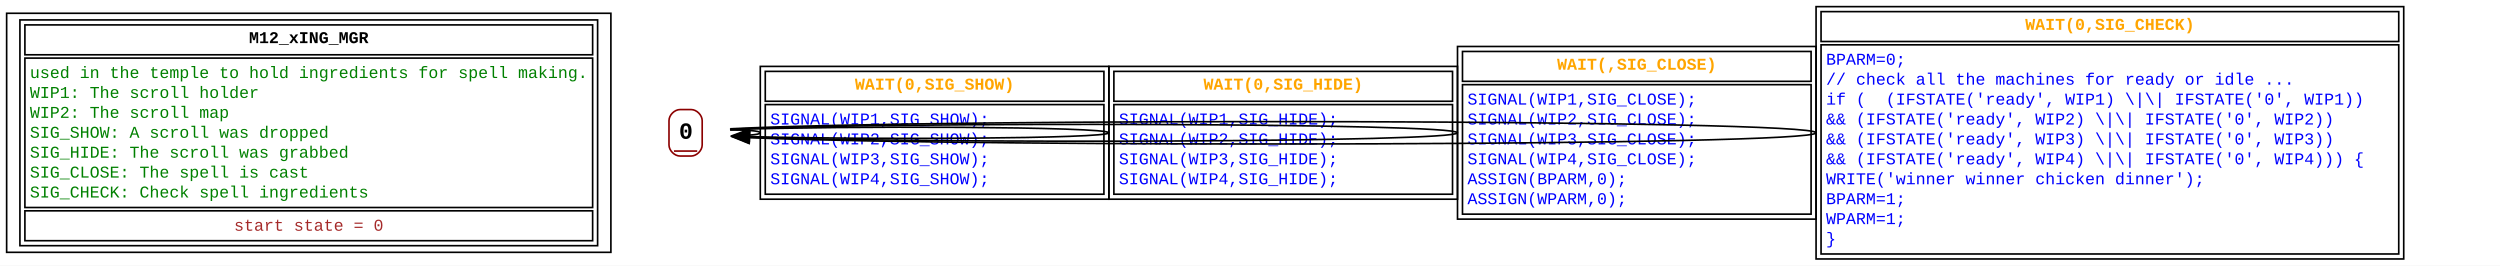
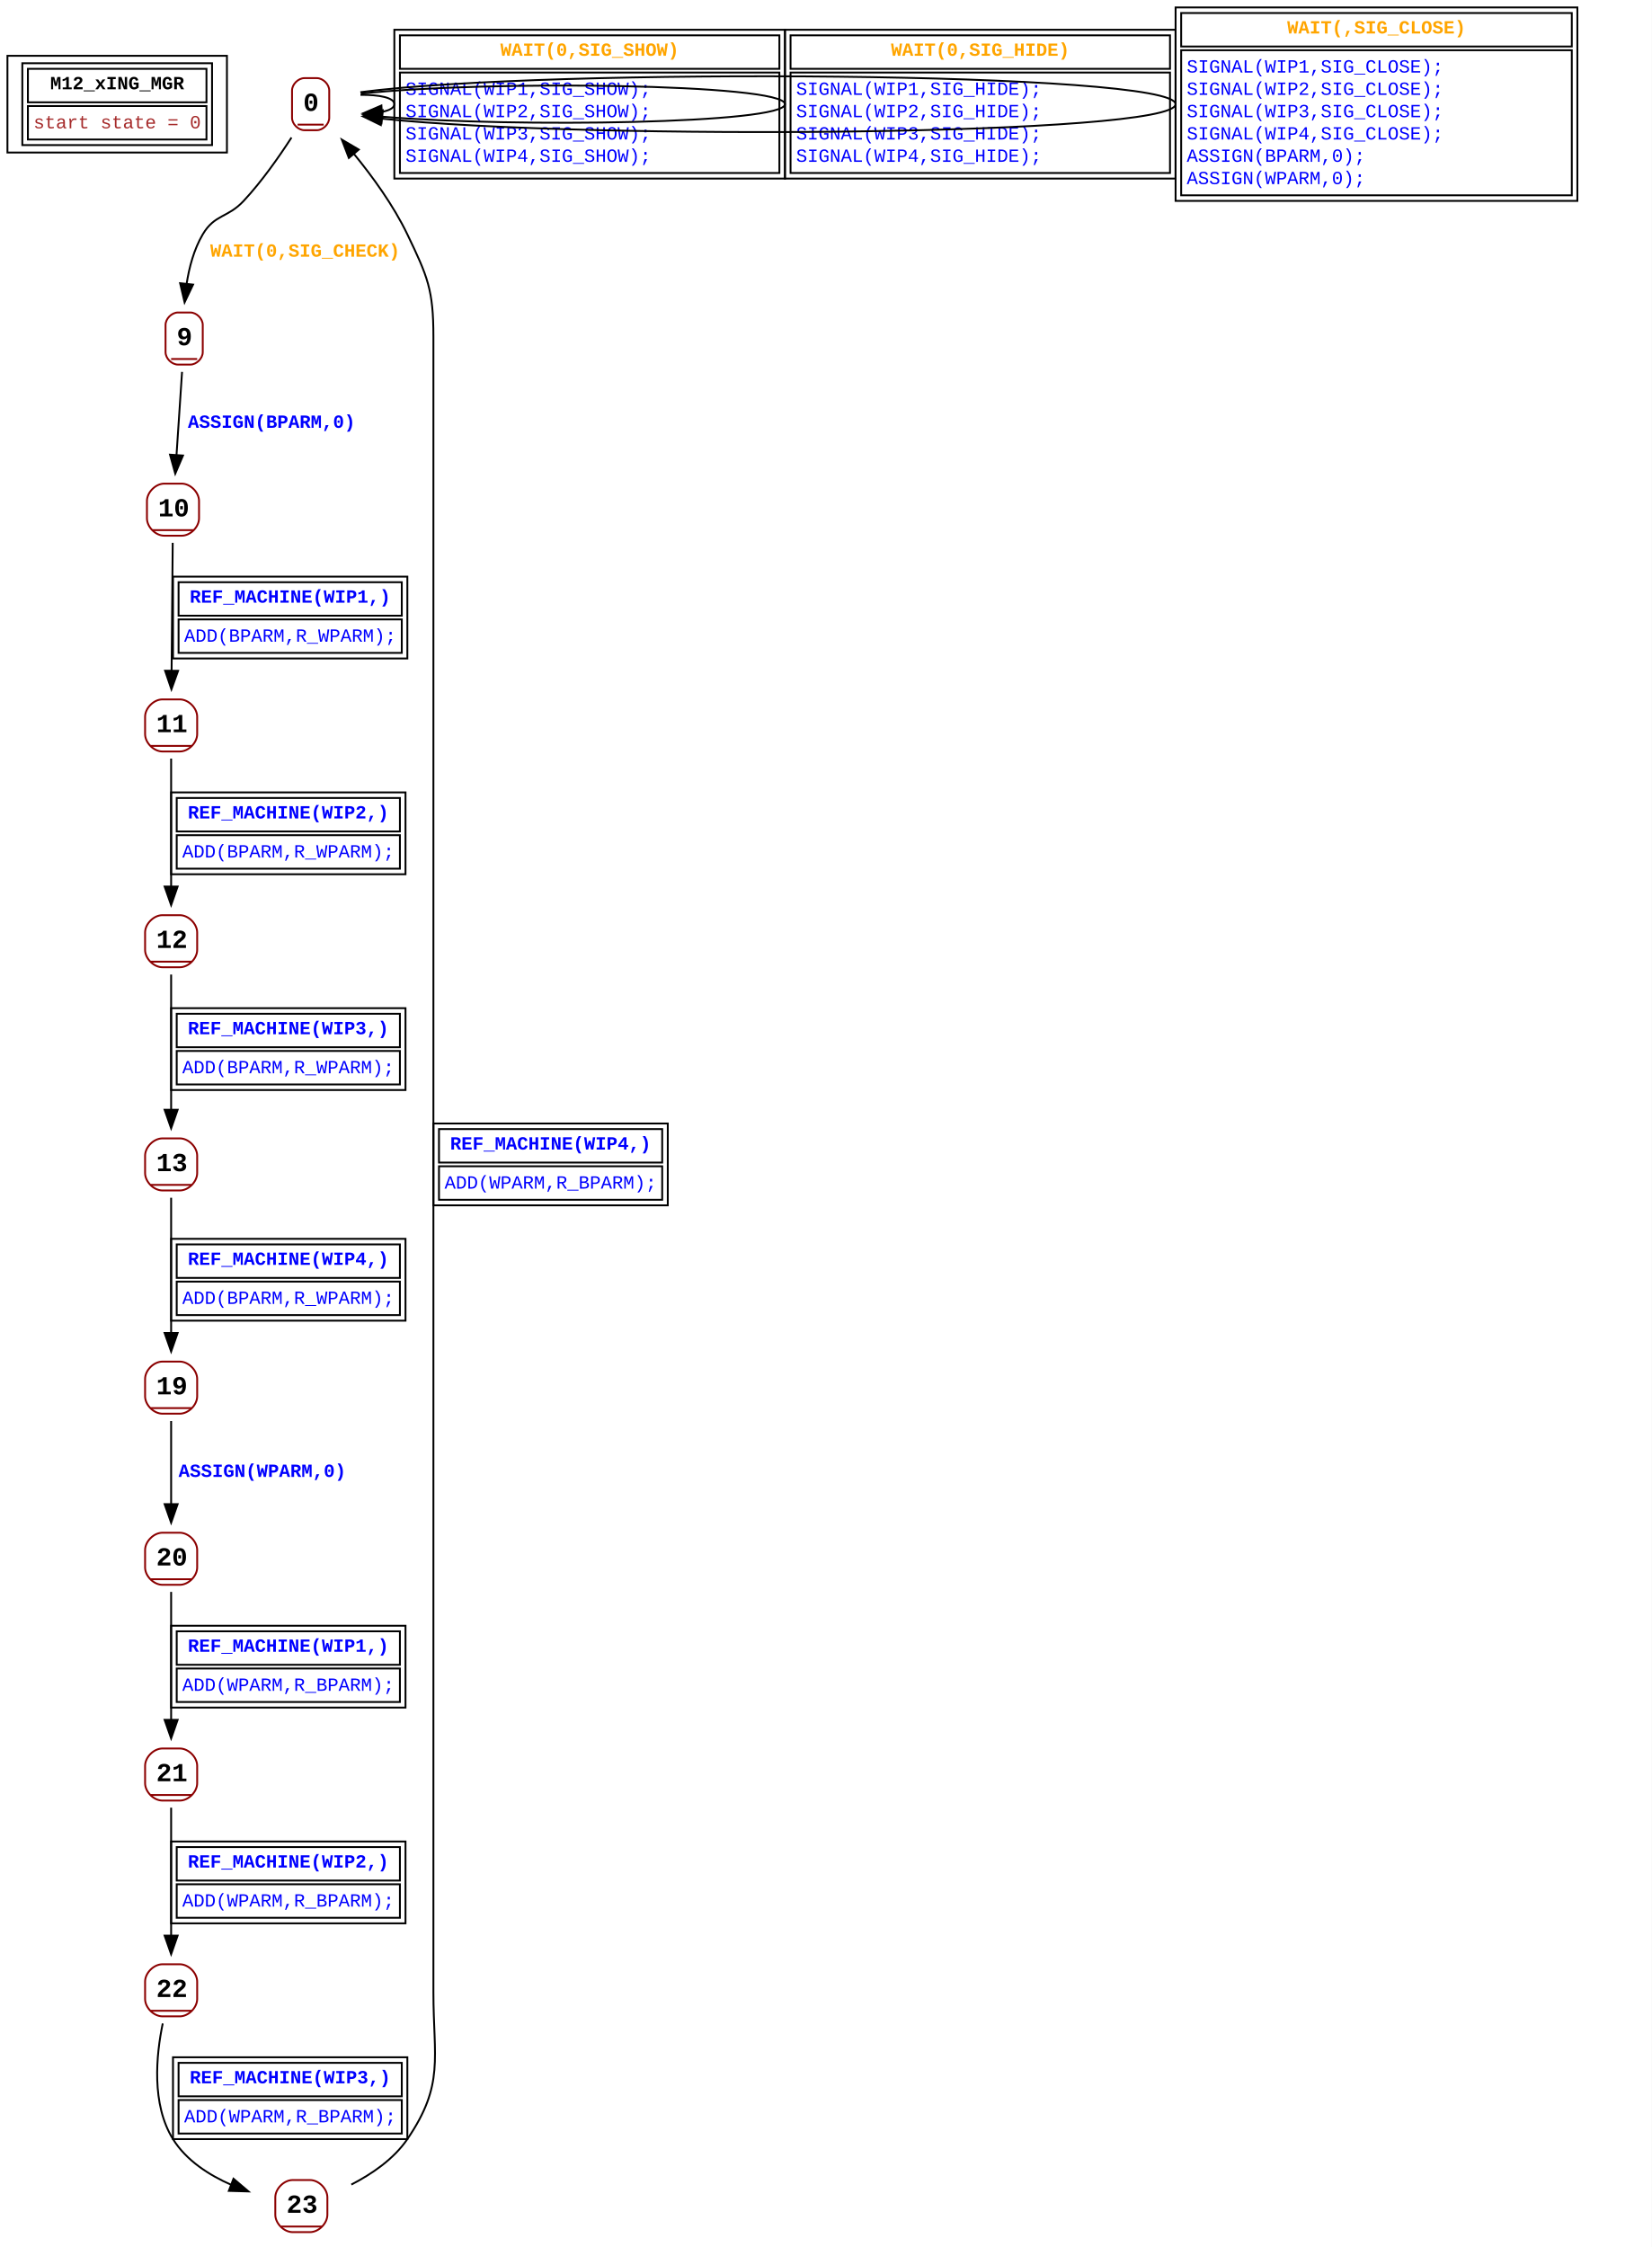
- <svg xmlns="http://www.w3.org/2000/svg" width="1506pt" height="160pt" viewBox="0.00 0.00 1506.00 160.00">
-   <g id="graph0" class="graph" transform="scale(1 1) rotate(0) translate(4 156)">
-     <polygon fill="white" stroke="none" points="-4,4 -4,-156 1502,-156 1502,4 -4,4" />
+ <svg xmlns="http://www.w3.org/2000/svg" width="888pt" height="1208pt" viewBox="0.00 0.00 888.00 1208.00">
+   <g id="graph0" class="graph" transform="scale(1 1) rotate(0) translate(4 1204)">
+     <polygon fill="white" stroke="none" points="-4,4 -4,-1204 884,-1204 884,4 -4,4" />
    <g id="node1" class="node">
-       <polygon fill="none" stroke="black" points="0,-4 0,-148 364,-148 364,-4 0,-4" />
-       <polygon fill="none" stroke="black" points="11,-123 11,-141 353,-141 353,-123 11,-123" />
-       <text text-anchor="start" x="145.99" y="-130" font-family="Courier New" font-weight="bold" font-size="10.00">M12_xING_MGR</text>
-       <polygon fill="none" stroke="black" points="11,-31 11,-121 353,-121 353,-31 11,-31" />
-       <text text-anchor="start" x="14" y="-109" font-family="Courier New" font-size="10.00" fill="green">used in the temple to hold ingredients for spell making.</text>
-       <text text-anchor="start" x="14" y="-97" font-family="Courier New" font-size="10.00" fill="green">WIP1: The scroll holder</text>
-       <text text-anchor="start" x="14" y="-85" font-family="Courier New" font-size="10.00" fill="green">WIP2: The scroll map</text>
-       <text text-anchor="start" x="14" y="-73" font-family="Courier New" font-size="10.00" fill="green">SIG_SHOW: A scroll was dropped</text>
-       <text text-anchor="start" x="14" y="-61" font-family="Courier New" font-size="10.00" fill="green">SIG_HIDE: The scroll was grabbed</text>
-       <text text-anchor="start" x="14" y="-49" font-family="Courier New" font-size="10.00" fill="green">SIG_CLOSE: The spell is cast</text>
-       <text text-anchor="start" x="14" y="-37" font-family="Courier New" font-size="10.00" fill="green">SIG_CHECK: Check spell ingredients</text>
-       <polygon fill="none" stroke="black" points="11,-11 11,-29 353,-29 353,-11 11,-11" />
-       <text text-anchor="start" x="136.99" y="-17" font-family="Courier New" font-size="10.00" fill="brown">start state = 0</text>
-       <polygon fill="none" stroke="black" points="8,-8 8,-144 356,-144 356,-8 8,-8" />
+       <polygon fill="none" stroke="black" points="0,-1122 0,-1174 118,-1174 118,-1122 0,-1122" />
+       <polygon fill="none" stroke="black" points="11,-1149 11,-1167 107,-1167 107,-1149 11,-1149" />
+       <text text-anchor="start" x="22.99" y="-1156" font-family="Courier New" font-weight="bold" font-size="10.00">M12_xING_MGR</text>
+       <polygon fill="none" stroke="black" points="11,-1129 11,-1147 107,-1147 107,-1129 11,-1129" />
+       <text text-anchor="start" x="14" y="-1135" font-family="Courier New" font-size="10.00" fill="brown">start state = 0</text>
+       <polygon fill="none" stroke="black" points="8,-1126 8,-1170 110,-1170 110,-1126 8,-1126" />
    </g>
    <g id="node2" class="node">
-       <polyline fill="none" stroke="darkred" points="402,-65 416,-65" />
-       <text text-anchor="start" x="405" y="-72.4" font-family="Courier New" font-weight="bold" font-size="14.00">0</text>
-       <path fill="none" stroke="darkred" d="M405.67,-62C405.67,-62 412.33,-62 412.33,-62 415.67,-62 419,-65.33 419,-68.67 419,-68.67 419,-83.33 419,-83.33 419,-86.67 415.67,-90 412.33,-90 412.33,-90 405.67,-90 405.67,-90 402.33,-90 399,-86.67 399,-83.33 399,-83.33 399,-68.67 399,-68.67 399,-65.33 402.33,-62 405.67,-62" />
+       <polyline fill="none" stroke="darkred" points="156,-1137 170,-1137" />
+       <text text-anchor="start" x="159" y="-1144.4" font-family="Courier New" font-weight="bold" font-size="14.00">0</text>
+       <path fill="none" stroke="darkred" d="M159.67,-1134C159.67,-1134 166.33,-1134 166.33,-1134 169.67,-1134 173,-1137.33 173,-1140.67 173,-1140.67 173,-1155.33 173,-1155.33 173,-1158.67 169.67,-1162 166.33,-1162 166.33,-1162 159.67,-1162 159.67,-1162 156.33,-1162 153,-1158.67 153,-1155.33 153,-1155.33 153,-1140.67 153,-1140.67 153,-1137.33 156.33,-1134 159.67,-1134" />
    </g>
    <g id="edge1" class="edge">
-       <path fill="none" stroke="black" d="M435.79,-77.68C445.78,-77.74 454,-77.18 454,-76 454,-75.32 451.25,-74.84 447.01,-74.58" />
-       <polygon fill="black" stroke="black" points="447.39,-71.08 437.31,-74.35 447.22,-78.08 447.39,-71.08" />
-       <polygon fill="none" stroke="black" points="457,-95 457,-113 661,-113 661,-95 457,-95" />
-       <text text-anchor="start" x="510.99" y="-102" font-family="Courier New" font-weight="bold" font-size="10.00" fill="orange">WAIT(0,SIG_SHOW)</text>
-       <polygon fill="none" stroke="black" points="457,-39 457,-93 661,-93 661,-39 457,-39" />
-       <text text-anchor="start" x="460" y="-81" font-family="Courier New" font-size="10.00" fill="blue">        SIGNAL(WIP1,SIG_SHOW);</text>
-       <text text-anchor="start" x="460" y="-69" font-family="Courier New" font-size="10.00" fill="blue">        SIGNAL(WIP2,SIG_SHOW);   </text>
-       <text text-anchor="start" x="460" y="-57" font-family="Courier New" font-size="10.00" fill="blue">        SIGNAL(WIP3,SIG_SHOW);</text>
-       <text text-anchor="start" x="460" y="-45" font-family="Courier New" font-size="10.00" fill="blue">        SIGNAL(WIP4,SIG_SHOW);</text>
-       <polygon fill="none" stroke="black" points="454,-36 454,-116 664,-116 664,-36 454,-36" />
+       <path fill="none" stroke="black" d="M189.79,-1152.99C199.78,-1153.15 208,-1151.49 208,-1148 208,-1145.98 205.25,-1144.58 201.01,-1143.78" />
+       <polygon fill="black" stroke="black" points="201.52,-1140.31 191.3,-1143.11 201.04,-1147.29 201.52,-1140.31" />
+       <polygon fill="none" stroke="black" points="211,-1167 211,-1185 415,-1185 415,-1167 211,-1167" />
+       <text text-anchor="start" x="264.99" y="-1174" font-family="Courier New" font-weight="bold" font-size="10.00" fill="orange">WAIT(0,SIG_SHOW)</text>
+       <polygon fill="none" stroke="black" points="211,-1111 211,-1165 415,-1165 415,-1111 211,-1111" />
+       <text text-anchor="start" x="214" y="-1153" font-family="Courier New" font-size="10.00" fill="blue">        SIGNAL(WIP1,SIG_SHOW);</text>
+       <text text-anchor="start" x="214" y="-1141" font-family="Courier New" font-size="10.00" fill="blue">        SIGNAL(WIP2,SIG_SHOW);   </text>
+       <text text-anchor="start" x="214" y="-1129" font-family="Courier New" font-size="10.00" fill="blue">        SIGNAL(WIP3,SIG_SHOW);</text>
+       <text text-anchor="start" x="214" y="-1117" font-family="Courier New" font-size="10.00" fill="blue">        SIGNAL(WIP4,SIG_SHOW);</text>
+       <polygon fill="none" stroke="black" points="208,-1108 208,-1188 418,-1188 418,-1108 208,-1108" />
    </g>
    <g id="edge2" class="edge">
-       <path fill="none" stroke="black" d="M435.96,-77.9C502.77,-80.37 664,-79.74 664,-76 664,-72.46 519.32,-71.71 447.28,-73.73" />
-       <polygon fill="black" stroke="black" points="447.36,-70.23 437.47,-74.05 447.58,-77.22 447.36,-70.23" />
-       <polygon fill="none" stroke="black" points="667,-95 667,-113 871,-113 871,-95 667,-95" />
-       <text text-anchor="start" x="720.99" y="-102" font-family="Courier New" font-weight="bold" font-size="10.00" fill="orange">WAIT(0,SIG_HIDE)</text>
-       <polygon fill="none" stroke="black" points="667,-39 667,-93 871,-93 871,-39 667,-39" />
-       <text text-anchor="start" x="670" y="-81" font-family="Courier New" font-size="10.00" fill="blue">        SIGNAL(WIP1,SIG_HIDE);</text>
-       <text text-anchor="start" x="670" y="-69" font-family="Courier New" font-size="10.00" fill="blue">        SIGNAL(WIP2,SIG_HIDE);   </text>
-       <text text-anchor="start" x="670" y="-57" font-family="Courier New" font-size="10.00" fill="blue">        SIGNAL(WIP3,SIG_HIDE);</text>
-       <text text-anchor="start" x="670" y="-45" font-family="Courier New" font-size="10.00" fill="blue">        SIGNAL(WIP4,SIG_HIDE);</text>
-       <polygon fill="none" stroke="black" points="664,-36 664,-116 874,-116 874,-36 664,-36" />
+       <path fill="none" stroke="black" d="M189.96,-1153.64C256.77,-1160.95 418,-1159.07 418,-1148 418,-1137.52 273.32,-1135.28 201.28,-1141.28" />
+       <polygon fill="black" stroke="black" points="201.09,-1137.78 191.47,-1142.21 201.76,-1144.75 201.09,-1137.78" />
+       <polygon fill="none" stroke="black" points="421,-1167 421,-1185 625,-1185 625,-1167 421,-1167" />
+       <text text-anchor="start" x="474.99" y="-1174" font-family="Courier New" font-weight="bold" font-size="10.00" fill="orange">WAIT(0,SIG_HIDE)</text>
+       <polygon fill="none" stroke="black" points="421,-1111 421,-1165 625,-1165 625,-1111 421,-1111" />
+       <text text-anchor="start" x="424" y="-1153" font-family="Courier New" font-size="10.00" fill="blue">        SIGNAL(WIP1,SIG_HIDE);</text>
+       <text text-anchor="start" x="424" y="-1141" font-family="Courier New" font-size="10.00" fill="blue">        SIGNAL(WIP2,SIG_HIDE);   </text>
+       <text text-anchor="start" x="424" y="-1129" font-family="Courier New" font-size="10.00" fill="blue">        SIGNAL(WIP3,SIG_HIDE);</text>
+       <text text-anchor="start" x="424" y="-1117" font-family="Courier New" font-size="10.00" fill="blue">        SIGNAL(WIP4,SIG_HIDE);</text>
+       <polygon fill="none" stroke="black" points="418,-1108 418,-1188 628,-1188 628,-1108 418,-1108" />
    </g>
    <g id="edge3" class="edge">
-       <path fill="none" stroke="black" d="M435.72,-78.17C536.41,-82.65 874,-81.93 874,-76 874,-70.28 559.73,-69.41 447.19,-73.38" />
-       <polygon fill="black" stroke="black" points="447.08,-69.88 437.23,-73.77 447.36,-76.87 447.08,-69.88" />
-       <polygon fill="none" stroke="black" points="877,-107 877,-125 1087,-125 1087,-107 877,-107" />
-       <text text-anchor="start" x="933.99" y="-114" font-family="Courier New" font-weight="bold" font-size="10.00" fill="orange">WAIT(,SIG_CLOSE)</text>
-       <polygon fill="none" stroke="black" points="877,-27 877,-105 1087,-105 1087,-27 877,-27" />
-       <text text-anchor="start" x="880" y="-93" font-family="Courier New" font-size="10.00" fill="blue">        SIGNAL(WIP1,SIG_CLOSE);</text>
-       <text text-anchor="start" x="880" y="-81" font-family="Courier New" font-size="10.00" fill="blue">        SIGNAL(WIP2,SIG_CLOSE);   </text>
-       <text text-anchor="start" x="880" y="-69" font-family="Courier New" font-size="10.00" fill="blue">        SIGNAL(WIP3,SIG_CLOSE);</text>
-       <text text-anchor="start" x="880" y="-57" font-family="Courier New" font-size="10.00" fill="blue">        SIGNAL(WIP4,SIG_CLOSE);</text>
-       <text text-anchor="start" x="880" y="-45" font-family="Courier New" font-size="10.00" fill="blue">        ASSIGN(BPARM,0);</text>
-       <text text-anchor="start" x="880" y="-33" font-family="Courier New" font-size="10.00" fill="blue">        ASSIGN(WPARM,0);</text>
-       <polygon fill="none" stroke="black" points="874,-24 874,-128 1090,-128 1090,-24 874,-24" />
+       <path fill="none" stroke="black" d="M189.72,-1154.43C290.41,-1167.7 628,-1165.56 628,-1148 628,-1131.04 313.09,-1128.46 200.85,-1140.26" />
+       <polygon fill="black" stroke="black" points="200.74,-1136.75 191.22,-1141.39 201.56,-1143.7 200.74,-1136.75" />
+       <polygon fill="none" stroke="black" points="631,-1179 631,-1197 841,-1197 841,-1179 631,-1179" />
+       <text text-anchor="start" x="687.99" y="-1186" font-family="Courier New" font-weight="bold" font-size="10.00" fill="orange">WAIT(,SIG_CLOSE)</text>
+       <polygon fill="none" stroke="black" points="631,-1099 631,-1177 841,-1177 841,-1099 631,-1099" />
+       <text text-anchor="start" x="634" y="-1165" font-family="Courier New" font-size="10.00" fill="blue">        SIGNAL(WIP1,SIG_CLOSE);</text>
+       <text text-anchor="start" x="634" y="-1153" font-family="Courier New" font-size="10.00" fill="blue">        SIGNAL(WIP2,SIG_CLOSE);   </text>
+       <text text-anchor="start" x="634" y="-1141" font-family="Courier New" font-size="10.00" fill="blue">        SIGNAL(WIP3,SIG_CLOSE);</text>
+       <text text-anchor="start" x="634" y="-1129" font-family="Courier New" font-size="10.00" fill="blue">        SIGNAL(WIP4,SIG_CLOSE);</text>
+       <text text-anchor="start" x="634" y="-1117" font-family="Courier New" font-size="10.00" fill="blue">        ASSIGN(BPARM,0);</text>
+       <text text-anchor="start" x="634" y="-1105" font-family="Courier New" font-size="10.00" fill="blue">        ASSIGN(WPARM,0);</text>
+       <polygon fill="none" stroke="black" points="628,-1096 628,-1200 844,-1200 844,-1096 628,-1096" />
+     </g>
+     <g id="node3" class="node">
+       <polyline fill="none" stroke="darkred" points="88,-1011 102,-1011" />
+       <text text-anchor="start" x="91" y="-1018.4" font-family="Courier New" font-weight="bold" font-size="14.00">9</text>
+       <path fill="none" stroke="darkred" d="M91.67,-1008C91.67,-1008 98.33,-1008 98.33,-1008 101.67,-1008 105,-1011.33 105,-1014.67 105,-1014.67 105,-1029.33 105,-1029.33 105,-1032.67 101.67,-1036 98.33,-1036 98.33,-1036 91.67,-1036 91.67,-1036 88.33,-1036 85,-1032.67 85,-1029.33 85,-1029.33 85,-1014.67 85,-1014.67 85,-1011.33 88.33,-1008 91.67,-1008" />
    </g>
    <g id="edge4" class="edge">
-       <path fill="none" stroke="black" d="M435.92,-78.42C564.66,-84.91 1090,-84.1 1090,-76 1090,-68.12 593,-67.14 447.35,-73.06" />
-       <polygon fill="black" stroke="black" points="447.26,-69.56 437.43,-73.51 447.58,-76.56 447.26,-69.56" />
-       <polygon fill="none" stroke="black" points="1093,-131 1093,-149 1441,-149 1441,-131 1093,-131" />
-       <text text-anchor="start" x="1215.99" y="-138" font-family="Courier New" font-weight="bold" font-size="10.00" fill="orange">WAIT(0,SIG_CHECK)</text>
-       <polygon fill="none" stroke="black" points="1093,-3 1093,-129 1441,-129 1441,-3 1093,-3" />
-       <text text-anchor="start" x="1096" y="-117" font-family="Courier New" font-size="10.00" fill="blue">BPARM=0;</text>
-       <text text-anchor="start" x="1096" y="-105" font-family="Courier New" font-size="10.00" fill="blue">// check all the machines for ready or idle ...</text>
-       <text text-anchor="start" x="1096" y="-93" font-family="Courier New" font-size="10.00" fill="blue">if (  (IFSTATE('ready', WIP1) \|\| IFSTATE('0', WIP1))</text>
-       <text text-anchor="start" x="1096" y="-81" font-family="Courier New" font-size="10.00" fill="blue">   &amp;&amp; (IFSTATE('ready', WIP2) \|\| IFSTATE('0', WIP2))</text>
-       <text text-anchor="start" x="1096" y="-69" font-family="Courier New" font-size="10.00" fill="blue">   &amp;&amp; (IFSTATE('ready', WIP3) \|\| IFSTATE('0', WIP3))</text>
-       <text text-anchor="start" x="1096" y="-57" font-family="Courier New" font-size="10.00" fill="blue">   &amp;&amp; (IFSTATE('ready', WIP4) \|\| IFSTATE('0', WIP4))) {</text>
-       <text text-anchor="start" x="1096" y="-45" font-family="Courier New" font-size="10.00" fill="blue">        WRITE('winner winner chicken dinner');</text>
-       <text text-anchor="start" x="1096" y="-33" font-family="Courier New" font-size="10.00" fill="blue">        BPARM=1;</text>
-       <text text-anchor="start" x="1096" y="-21" font-family="Courier New" font-size="10.00" fill="blue">        WPARM=1;</text>
-       <text text-anchor="start" x="1096" y="-9" font-family="Courier New" font-size="10.00" fill="blue">}</text>
-       <polygon fill="none" stroke="black" points="1090,0 1090,-152 1444,-152 1444,0 1090,0" />
+       <path fill="none" stroke="black" d="M152.71,-1130.06C146.02,-1119.7 136.75,-1106.47 127,-1096 118.39,-1086.76 111.41,-1088.88 105,-1078 100.27,-1069.98 97.68,-1060.24 96.3,-1051.2" />
+       <polygon fill="black" stroke="black" points="99.79,-1051 95.24,-1041.43 92.83,-1051.75 99.79,-1051" />
+       <text text-anchor="start" x="109" y="-1066" font-family="Courier New" font-weight="bold" font-size="10.00" fill="orange">WAIT(0,SIG_CHECK)</text>
+     </g>
+     <g id="node4" class="node">
+       <polyline fill="none" stroke="darkred" points="78,-919 100,-919" />
+       <text text-anchor="start" x="81" y="-926.4" font-family="Courier New" font-weight="bold" font-size="14.00">10</text>
+       <path fill="none" stroke="darkred" d="M84.33,-916C84.33,-916 93.67,-916 93.67,-916 98.33,-916 103,-920.67 103,-925.33 103,-925.33 103,-934.67 103,-934.67 103,-939.33 98.33,-944 93.67,-944 93.67,-944 84.33,-944 84.33,-944 79.67,-944 75,-939.33 75,-934.67 75,-934.67 75,-925.33 75,-925.33 75,-920.67 79.67,-916 84.33,-916" />
+     </g>
+     <g id="edge14" class="edge">
+       <path fill="none" stroke="black" d="M93.87,-1004.07C93.03,-991.38 91.85,-973.71 90.86,-958.94" />
+       <polygon fill="black" stroke="black" points="94.38,-959.11 90.22,-949.36 87.4,-959.57 94.38,-959.11" />
+       <text text-anchor="start" x="97" y="-974" font-family="Courier New" font-weight="bold" font-size="10.00" fill="blue">ASSIGN(BPARM,0)</text>
+     </g>
+     <g id="node5" class="node">
+       <polyline fill="none" stroke="darkred" points="77,-803 99,-803" />
+       <text text-anchor="start" x="80" y="-810.4" font-family="Courier New" font-weight="bold" font-size="14.00">11</text>
+       <path fill="none" stroke="darkred" d="M83.33,-800C83.33,-800 92.67,-800 92.67,-800 97.33,-800 102,-804.67 102,-809.33 102,-809.33 102,-818.67 102,-818.67 102,-823.33 97.33,-828 92.67,-828 92.67,-828 83.33,-828 83.33,-828 78.67,-828 74,-823.33 74,-818.67 74,-818.67 74,-809.33 74,-809.33 74,-804.67 78.67,-800 83.33,-800" />
+     </g>
+     <g id="edge5" class="edge">
+       <path fill="none" stroke="black" d="M88.85,-912.18C88.69,-894.08 88.44,-864.98 88.25,-843.33" />
+       <polygon fill="black" stroke="black" points="91.75,-843.37 88.16,-833.4 84.75,-843.43 91.75,-843.37" />
+       <polygon fill="none" stroke="black" points="92,-873 92,-891 212,-891 212,-873 92,-873" />
+       <text text-anchor="start" x="97.99" y="-880" font-family="Courier New" font-weight="bold" font-size="10.00" fill="blue">REF_MACHINE(WIP1,)</text>
+       <polygon fill="none" stroke="black" points="92,-853 92,-871 212,-871 212,-853 92,-853" />
+       <text text-anchor="start" x="95" y="-859" font-family="Courier New" font-size="10.00" fill="blue">ADD(BPARM,R_WPARM);</text>
+       <polygon fill="none" stroke="black" points="89,-850 89,-894 215,-894 215,-850 89,-850" />
+     </g>
+     <g id="node6" class="node">
+       <polyline fill="none" stroke="darkred" points="77,-687 99,-687" />
+       <text text-anchor="start" x="80" y="-694.4" font-family="Courier New" font-weight="bold" font-size="14.00">12</text>
+       <path fill="none" stroke="darkred" d="M83.33,-684C83.33,-684 92.67,-684 92.67,-684 97.33,-684 102,-688.67 102,-693.33 102,-693.33 102,-702.67 102,-702.67 102,-707.33 97.33,-712 92.67,-712 92.67,-712 83.33,-712 83.33,-712 78.67,-712 74,-707.33 74,-702.67 74,-702.67 74,-693.33 74,-693.33 74,-688.67 78.67,-684 83.33,-684" />
+     </g>
+     <g id="edge6" class="edge">
+       <path fill="none" stroke="black" d="M88,-796.18C88,-778.08 88,-748.98 88,-727.33" />
+       <polygon fill="black" stroke="black" points="91.5,-727.4 88,-717.4 84.5,-727.4 91.5,-727.4" />
+       <polygon fill="none" stroke="black" points="91,-757 91,-775 211,-775 211,-757 91,-757" />
+       <text text-anchor="start" x="96.99" y="-764" font-family="Courier New" font-weight="bold" font-size="10.00" fill="blue">REF_MACHINE(WIP2,)</text>
+       <polygon fill="none" stroke="black" points="91,-737 91,-755 211,-755 211,-737 91,-737" />
+       <text text-anchor="start" x="94" y="-743" font-family="Courier New" font-size="10.00" fill="blue">ADD(BPARM,R_WPARM);</text>
+       <polygon fill="none" stroke="black" points="88,-734 88,-778 214,-778 214,-734 88,-734" />
+     </g>
+     <g id="node7" class="node">
+       <polyline fill="none" stroke="darkred" points="77,-567 99,-567" />
+       <text text-anchor="start" x="80" y="-574.4" font-family="Courier New" font-weight="bold" font-size="14.00">13</text>
+       <path fill="none" stroke="darkred" d="M83.33,-564C83.33,-564 92.67,-564 92.67,-564 97.33,-564 102,-568.67 102,-573.33 102,-573.33 102,-582.67 102,-582.67 102,-587.33 97.33,-592 92.67,-592 92.67,-592 83.33,-592 83.33,-592 78.67,-592 74,-587.33 74,-582.67 74,-582.67 74,-573.33 74,-573.33 74,-568.67 78.67,-564 83.33,-564" />
+     </g>
+     <g id="edge7" class="edge">
+       <path fill="none" stroke="black" d="M88,-680.09C88,-661.08 88,-629.89 88,-607.18" />
+       <polygon fill="black" stroke="black" points="91.5,-607.39 88,-597.39 84.5,-607.39 91.5,-607.39" />
+       <polygon fill="none" stroke="black" points="91,-641 91,-659 211,-659 211,-641 91,-641" />
+       <text text-anchor="start" x="96.99" y="-648" font-family="Courier New" font-weight="bold" font-size="10.00" fill="blue">REF_MACHINE(WIP3,)</text>
+       <polygon fill="none" stroke="black" points="91,-621 91,-639 211,-639 211,-621 91,-621" />
+       <text text-anchor="start" x="94" y="-627" font-family="Courier New" font-size="10.00" fill="blue">ADD(BPARM,R_WPARM);</text>
+       <polygon fill="none" stroke="black" points="88,-618 88,-662 214,-662 214,-618 88,-618" />
+     </g>
+     <g id="node8" class="node">
+       <polyline fill="none" stroke="darkred" points="77,-447 99,-447" />
+       <text text-anchor="start" x="80" y="-454.4" font-family="Courier New" font-weight="bold" font-size="14.00">19</text>
+       <path fill="none" stroke="darkred" d="M83.33,-444C83.33,-444 92.67,-444 92.67,-444 97.33,-444 102,-448.67 102,-453.33 102,-453.33 102,-462.67 102,-462.67 102,-467.33 97.33,-472 92.67,-472 92.67,-472 83.33,-472 83.33,-472 78.67,-472 74,-467.33 74,-462.67 74,-462.67 74,-453.33 74,-453.33 74,-448.67 78.67,-444 83.33,-444" />
+     </g>
+     <g id="edge8" class="edge">
+       <path fill="none" stroke="black" d="M88,-560.09C88,-541.08 88,-509.89 88,-487.18" />
+       <polygon fill="black" stroke="black" points="91.5,-487.39 88,-477.39 84.5,-487.39 91.5,-487.39" />
+       <polygon fill="none" stroke="black" points="91,-517 91,-535 211,-535 211,-517 91,-517" />
+       <text text-anchor="start" x="96.99" y="-524" font-family="Courier New" font-weight="bold" font-size="10.00" fill="blue">REF_MACHINE(WIP4,)</text>
+       <polygon fill="none" stroke="black" points="91,-497 91,-515 211,-515 211,-497 91,-497" />
+       <text text-anchor="start" x="94" y="-503" font-family="Courier New" font-size="10.00" fill="blue">ADD(BPARM,R_WPARM);</text>
+       <polygon fill="none" stroke="black" points="88,-494 88,-538 214,-538 214,-494 88,-494" />
+     </g>
+     <g id="node9" class="node">
+       <polyline fill="none" stroke="darkred" points="77,-355 99,-355" />
+       <text text-anchor="start" x="80" y="-362.4" font-family="Courier New" font-weight="bold" font-size="14.00">20</text>
+       <path fill="none" stroke="darkred" d="M83.33,-352C83.33,-352 92.67,-352 92.67,-352 97.33,-352 102,-356.67 102,-361.33 102,-361.33 102,-370.67 102,-370.67 102,-375.33 97.33,-380 92.67,-380 92.67,-380 83.33,-380 83.33,-380 78.67,-380 74,-375.33 74,-370.67 74,-370.67 74,-361.33 74,-361.33 74,-356.67 78.67,-352 83.33,-352" />
+     </g>
+     <g id="edge9" class="edge">
+       <path fill="none" stroke="black" d="M88,-440.07C88,-427.38 88,-409.71 88,-394.94" />
+       <polygon fill="black" stroke="black" points="91.5,-395.37 88,-385.37 84.5,-395.37 91.5,-395.37" />
+       <text text-anchor="start" x="92" y="-410" font-family="Courier New" font-weight="bold" font-size="10.00" fill="blue">ASSIGN(WPARM,0)</text>
+     </g>
+     <g id="node10" class="node">
+       <polyline fill="none" stroke="darkred" points="77,-239 99,-239" />
+       <text text-anchor="start" x="80" y="-246.4" font-family="Courier New" font-weight="bold" font-size="14.00">21</text>
+       <path fill="none" stroke="darkred" d="M83.33,-236C83.33,-236 92.67,-236 92.67,-236 97.33,-236 102,-240.67 102,-245.33 102,-245.33 102,-254.67 102,-254.67 102,-259.33 97.33,-264 92.67,-264 92.67,-264 83.33,-264 83.33,-264 78.67,-264 74,-259.33 74,-254.67 74,-254.67 74,-245.33 74,-245.33 74,-240.67 78.67,-236 83.33,-236" />
+     </g>
+     <g id="edge10" class="edge">
+       <path fill="none" stroke="black" d="M88,-348.18C88,-330.08 88,-300.98 88,-279.33" />
+       <polygon fill="black" stroke="black" points="91.5,-279.4 88,-269.4 84.5,-279.4 91.5,-279.4" />
+       <polygon fill="none" stroke="black" points="91,-309 91,-327 211,-327 211,-309 91,-309" />
+       <text text-anchor="start" x="96.99" y="-316" font-family="Courier New" font-weight="bold" font-size="10.00" fill="blue">REF_MACHINE(WIP1,)</text>
+       <polygon fill="none" stroke="black" points="91,-289 91,-307 211,-307 211,-289 91,-289" />
+       <text text-anchor="start" x="94" y="-295" font-family="Courier New" font-size="10.00" fill="blue">ADD(WPARM,R_BPARM);</text>
+       <polygon fill="none" stroke="black" points="88,-286 88,-330 214,-330 214,-286 88,-286" />
+     </g>
+     <g id="node11" class="node">
+       <polyline fill="none" stroke="darkred" points="77,-123 99,-123" />
+       <text text-anchor="start" x="80" y="-130.4" font-family="Courier New" font-weight="bold" font-size="14.00">22</text>
+       <path fill="none" stroke="darkred" d="M83.33,-120C83.33,-120 92.67,-120 92.67,-120 97.33,-120 102,-124.67 102,-129.33 102,-129.33 102,-138.67 102,-138.67 102,-143.33 97.33,-148 92.67,-148 92.67,-148 83.33,-148 83.33,-148 78.67,-148 74,-143.33 74,-138.67 74,-138.67 74,-129.33 74,-129.33 74,-124.67 78.67,-120 83.33,-120" />
+     </g>
+     <g id="edge11" class="edge">
+       <path fill="none" stroke="black" d="M88,-232.18C88,-214.08 88,-184.98 88,-163.33" />
+       <polygon fill="black" stroke="black" points="91.5,-163.4 88,-153.4 84.5,-163.4 91.5,-163.4" />
+       <polygon fill="none" stroke="black" points="91,-193 91,-211 211,-211 211,-193 91,-193" />
+       <text text-anchor="start" x="96.99" y="-200" font-family="Courier New" font-weight="bold" font-size="10.00" fill="blue">REF_MACHINE(WIP2,)</text>
+       <polygon fill="none" stroke="black" points="91,-173 91,-191 211,-191 211,-173 91,-173" />
+       <text text-anchor="start" x="94" y="-179" font-family="Courier New" font-size="10.00" fill="blue">ADD(WPARM,R_BPARM);</text>
+       <polygon fill="none" stroke="black" points="88,-170 88,-214 214,-214 214,-170 88,-170" />
+     </g>
+     <g id="node12" class="node">
+       <polyline fill="none" stroke="darkred" points="147,-7 169,-7" />
+       <text text-anchor="start" x="150" y="-14.4" font-family="Courier New" font-weight="bold" font-size="14.00">23</text>
+       <path fill="none" stroke="darkred" d="M153.33,-4C153.33,-4 162.67,-4 162.67,-4 167.33,-4 172,-8.67 172,-13.33 172,-13.33 172,-22.67 172,-22.67 172,-27.33 167.33,-32 162.67,-32 162.67,-32 153.33,-32 153.33,-32 148.67,-32 144,-27.33 144,-22.67 144,-22.67 144,-13.33 144,-13.33 144,-8.67 148.67,-4 153.33,-4" />
+     </g>
+     <g id="edge12" class="edge">
+       <path fill="none" stroke="black" d="M83.49,-116.18C79.94,-99.16 77.33,-72.75 89,-54 96.14,-42.54 108.32,-34.68 120.47,-29.36" />
+       <polygon fill="black" stroke="black" points="121.52,-32.71 129.6,-25.86 119.01,-26.17 121.52,-32.71" />
+       <polygon fill="none" stroke="black" points="92,-77 92,-95 212,-95 212,-77 92,-77" />
+       <text text-anchor="start" x="97.99" y="-84" font-family="Courier New" font-weight="bold" font-size="10.00" fill="blue">REF_MACHINE(WIP3,)</text>
+       <polygon fill="none" stroke="black" points="92,-57 92,-75 212,-75 212,-57 92,-57" />
+       <text text-anchor="start" x="95" y="-63" font-family="Courier New" font-size="10.00" fill="blue">ADD(WPARM,R_BPARM);</text>
+       <polygon fill="none" stroke="black" points="89,-54 89,-98 215,-98 215,-54 89,-54" />
+     </g>
+     <g id="edge13" class="edge">
+       <path fill="none" stroke="black" d="M184.87,-29.56C195.86,-35.21 207.68,-43.25 215,-54 235.07,-83.48 229,-97.34 229,-133 229,-1023 229,-1023 229,-1023 229,-1048.22 225.92,-1055.26 215,-1078 207.55,-1093.52 196.33,-1108.99 186.22,-1121.33" />
+       <polygon fill="black" stroke="black" points="183.55,-1119.07 179.76,-1128.96 188.89,-1123.59 183.55,-1119.07" />
+       <polygon fill="none" stroke="black" points="232,-579 232,-597 352,-597 352,-579 232,-579" />
+       <text text-anchor="start" x="237.99" y="-586" font-family="Courier New" font-weight="bold" font-size="10.00" fill="blue">REF_MACHINE(WIP4,)</text>
+       <polygon fill="none" stroke="black" points="232,-559 232,-577 352,-577 352,-559 232,-559" />
+       <text text-anchor="start" x="235" y="-565" font-family="Courier New" font-size="10.00" fill="blue">ADD(WPARM,R_BPARM);</text>
+       <polygon fill="none" stroke="black" points="229,-556 229,-600 355,-600 355,-556 229,-556" />
    </g>
  </g>
</svg>
